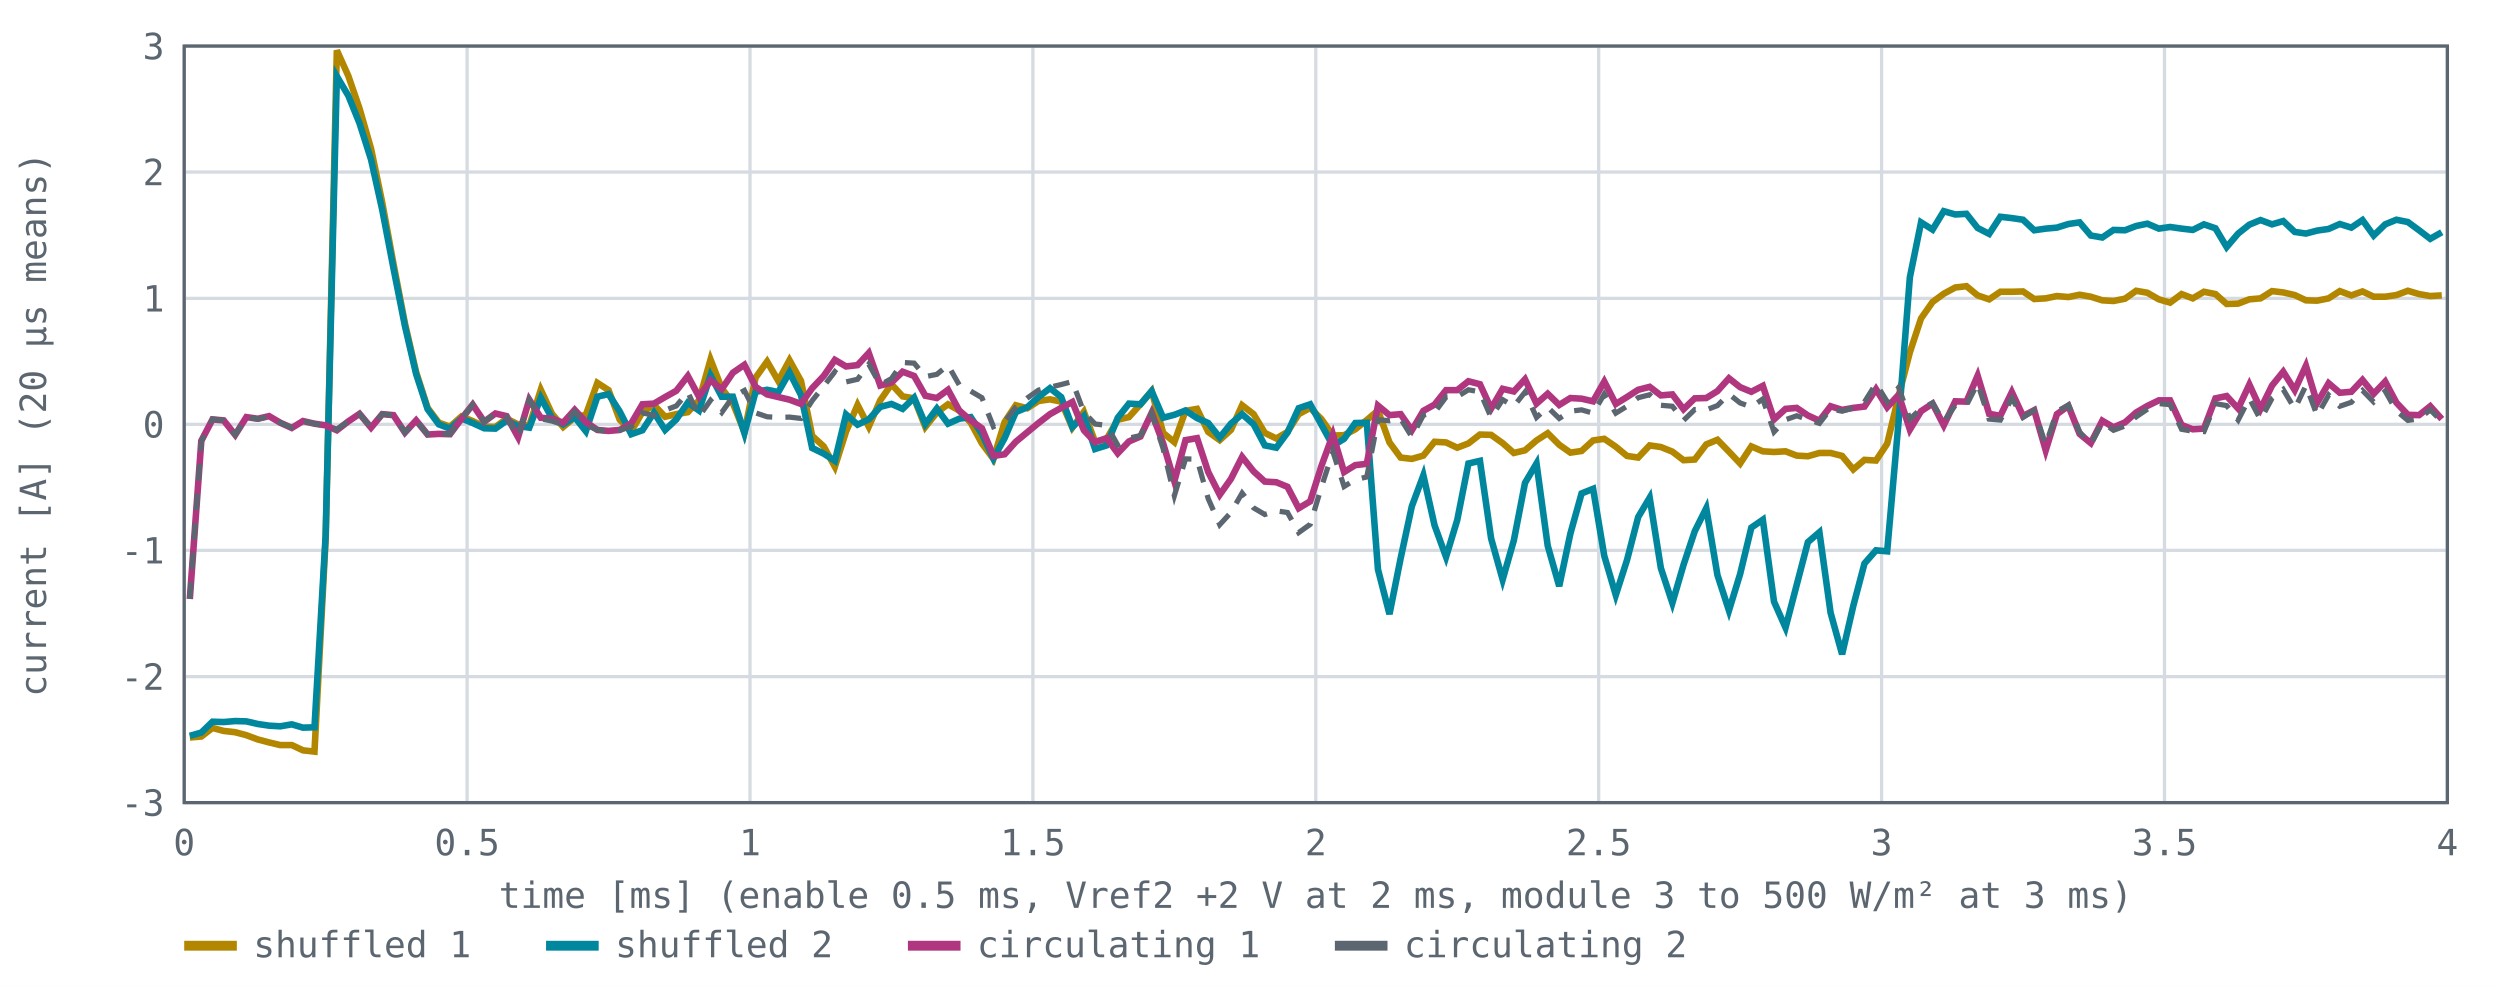
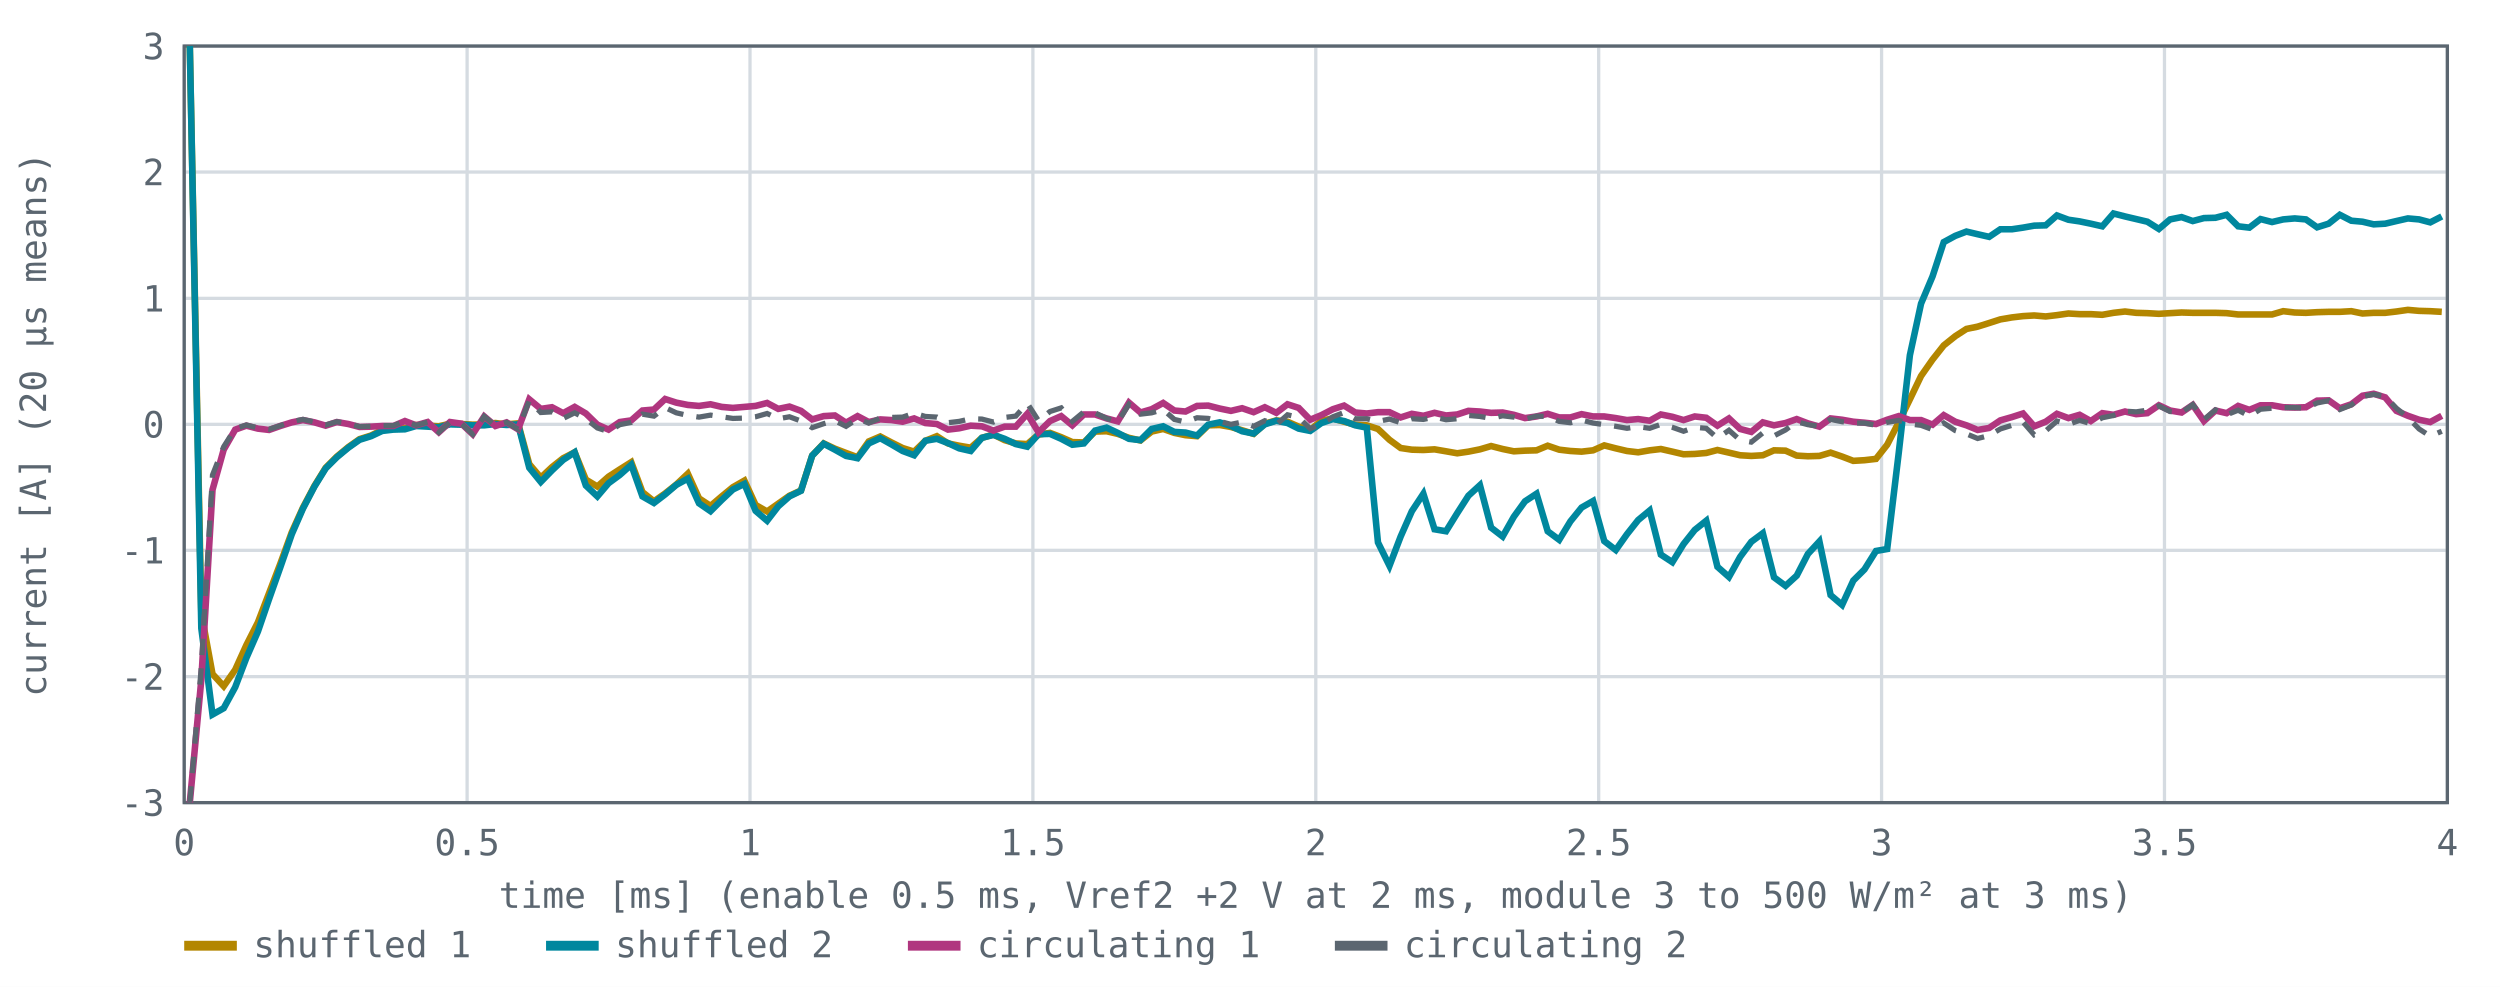
<svg xmlns="http://www.w3.org/2000/svg" viewBox="0 0 760 300" role="img" aria-label="current [A] (20 µs means) versus time">
  <style>.ax{stroke:#5b6670;fill:none}.grid{stroke:#d5dbe1;fill:none}.lbl{fill:#5b6670;font:11px monospace}.l1{stroke:#b38600;fill:none;stroke-width:2}.l2{stroke:#00879e;fill:none;stroke-width:2}.l3{stroke:#b0367f;fill:none;stroke-width:2}.l4{stroke:#5b6670;fill:none;stroke-width:1.6;stroke-dasharray:5 4}.ref{stroke:#0f6c8f;fill:none;stroke-dasharray:2 3}.k1{fill:#b38600}.k2{fill:#00879e}.k3{fill:#b0367f}.k4{fill:#5b6670}</style>
  <rect width="100%" height="100%" fill="#ffffff" />
  <line class="grid" x1="56" x2="744" y1="244.0" y2="244.0" />
  <text class="lbl" x="50" y="248.0" text-anchor="end">-3</text>
  <line class="grid" x1="56" x2="744" y1="205.7" y2="205.7" />
  <text class="lbl" x="50" y="209.7" text-anchor="end">-2</text>
  <line class="grid" x1="56" x2="744" y1="167.3" y2="167.3" />
  <text class="lbl" x="50" y="171.3" text-anchor="end">-1</text>
  <line class="grid" x1="56" x2="744" y1="129.0" y2="129.0" />
  <text class="lbl" x="50" y="133.0" text-anchor="end">0</text>
  <line class="grid" x1="56" x2="744" y1="90.7" y2="90.7" />
  <text class="lbl" x="50" y="94.7" text-anchor="end">1</text>
  <line class="grid" x1="56" x2="744" y1="52.3" y2="52.3" />
  <text class="lbl" x="50" y="56.3" text-anchor="end">2</text>
  <line class="grid" x1="56" x2="744" y1="14.0" y2="14.0" />
  <text class="lbl" x="50" y="18.0" text-anchor="end">3</text>
  <line class="grid" x1="56.0" x2="56.0" y1="14" y2="244" />
  <text class="lbl" x="56.0" y="260" text-anchor="middle">0</text>
  <line class="grid" x1="142.0" x2="142.0" y1="14" y2="244" />
  <text class="lbl" x="142.0" y="260" text-anchor="middle">0.5</text>
  <line class="grid" x1="228.0" x2="228.0" y1="14" y2="244" />
  <text class="lbl" x="228.0" y="260" text-anchor="middle">1</text>
  <line class="grid" x1="314.0" x2="314.0" y1="14" y2="244" />
  <text class="lbl" x="314.0" y="260" text-anchor="middle">1.5</text>
  <line class="grid" x1="400.0" x2="400.0" y1="14" y2="244" />
  <text class="lbl" x="400.0" y="260" text-anchor="middle">2</text>
  <line class="grid" x1="486.0" x2="486.0" y1="14" y2="244" />
  <text class="lbl" x="486.0" y="260" text-anchor="middle">2.5</text>
  <line class="grid" x1="572.0" x2="572.0" y1="14" y2="244" />
  <text class="lbl" x="572.0" y="260" text-anchor="middle">3</text>
  <line class="grid" x1="658.0" x2="658.0" y1="14" y2="244" />
  <text class="lbl" x="658.0" y="260" text-anchor="middle">3.5</text>
  <line class="grid" x1="744.0" x2="744.0" y1="14" y2="244" />
  <text class="lbl" x="744.0" y="260" text-anchor="middle">4</text>
  <rect class="ax" x="56" y="14" width="688" height="230" />
  <text class="lbl" x="400.0" y="276" text-anchor="middle">time [ms]   (enable 0.5 ms, Vref2 +2 V at 2 ms, module 3 to 500 W/m² at 3 ms)</text>
  <text class="lbl" x="14" y="129.0" text-anchor="middle" transform="rotate(-90 14 129.0)">current [A] (20 µs means)</text>
-   <polyline class="l1" points="57.7,224.2 61.2,223.9 64.6,221.3 68.0,222.2 71.5,222.6 74.9,223.5 78.4,224.8 81.8,225.7 85.2,226.5 88.7,226.5 92.1,228.1 95.6,228.5 99.0,163.8 102.4,15.3 105.9,23.1 109.3,33.0 112.8,45.2 116.2,61.6 119.6,80.1 123.1,98.3 126.5,113.1 130.0,124.0 133.4,128.5 136.8,129.7 140.3,126.6 143.7,128.0 147.2,129.7 150.6,129.8 154.0,127.3 157.5,129.0 160.9,129.4 164.4,118.5 167.8,125.8 171.2,129.8 174.7,126.9 178.1,126.1 181.6,116.4 185.0,118.6 188.4,127.6 191.9,131.1 195.3,125.3 198.8,123.1 202.2,126.7 205.6,125.9 209.1,125.3 212.5,121.7 216.0,109.3 219.4,118.0 222.8,122.6 226.3,131.3 229.7,114.8 233.2,109.9 236.6,115.8 240.0,109.5 243.5,115.8 246.9,132.5 250.4,135.7 253.8,141.9 257.2,131.2 260.7,123.1 264.1,129.7 267.6,121.7 271.0,116.8 274.4,120.5 277.9,121.1 281.3,129.8 284.8,125.4 288.2,122.9 291.6,124.8 295.1,128.5 298.5,134.8 302.0,139.5 305.4,128.3 308.8,123.2 312.3,124.1 315.7,121.9 319.2,121.4 322.6,122.1 326.0,130.0 329.5,125.2 332.9,134.3 336.4,133.5 339.8,127.6 343.2,126.8 346.7,122.9 350.1,118.9 353.6,131.6 357.0,134.4 360.4,124.9 363.9,124.3 367.3,131.3 370.8,133.8 374.2,130.7 377.6,123.2 381.1,125.9 384.5,131.6 388.0,133.3 391.4,131.3 394.8,125.9 398.3,124.0 401.7,127.4 405.2,132.4 408.6,132.3 412.0,130.5 415.5,127.7 418.9,124.8 422.4,134.5 425.8,139.1 429.2,139.5 432.7,138.5 436.1,134.3 439.6,134.5 443.0,136.1 446.4,134.8 449.9,132.1 453.3,132.2 456.8,134.7 460.2,137.7 463.6,136.9 467.1,133.9 470.5,131.7 474.0,135.2 477.4,137.6 480.8,137.1 484.3,133.9 487.7,133.4 491.2,135.8 494.6,138.6 498.0,139.1 501.5,135.4 504.9,135.9 508.4,137.3 511.8,139.9 515.2,139.7 518.7,135.1 522.1,133.7 525.6,137.3 529.0,140.9 532.4,135.7 535.9,137.2 539.3,137.4 542.8,137.2 546.2,138.5 549.6,138.7 553.1,137.7 556.5,137.7 560.0,138.6 563.4,142.7 566.8,139.8 570.3,140.0 573.7,134.9 577.2,120.3 580.6,107.1 584.0,96.8 587.5,91.8 590.9,89.3 594.4,87.4 597.8,87.0 601.2,89.8 604.7,91.0 608.1,88.7 611.6,88.7 615.0,88.6 618.4,90.9 621.9,90.7 625.3,90.0 628.8,90.3 632.2,89.6 635.6,90.2 639.1,91.3 642.5,91.5 646.0,90.8 649.4,88.4 652.8,89.0 656.3,91.0 659.7,92.0 663.2,89.4 666.6,90.7 670.0,88.7 673.5,89.4 676.9,92.4 680.4,92.3 683.8,91.0 687.2,90.7 690.7,88.5 694.1,88.9 697.6,89.7 701.0,91.3 704.4,91.4 707.9,90.7 711.3,88.5 714.8,89.8 718.2,88.6 721.6,90.2 725.1,90.2 728.5,89.7 732.0,88.4 735.4,89.4 738.8,90.0 742.3,89.8" />
+   <polyline class="l1" points="57.7,14.0 61.2,186.4 64.6,204.9 68.0,208.6 71.5,203.6 74.9,196.1 78.4,189.2 81.8,180.3 85.2,171.4 88.7,161.8 92.1,154.3 95.6,147.7 99.0,142.2 102.4,138.8 105.9,135.9 109.3,133.5 112.8,132.4 116.2,130.7 119.6,130.4 123.1,130.2 126.5,129.2 130.0,129.4 133.4,129.6 136.8,128.8 140.3,128.9 143.7,129.1 147.2,129.0 150.6,128.6 154.0,129.0 157.5,128.7 160.9,141.1 164.4,145.2 167.8,142.0 171.2,139.3 174.7,137.5 178.1,145.8 181.6,147.9 185.0,144.9 188.4,142.7 191.9,140.5 195.3,149.6 198.8,152.4 202.2,150.0 205.6,147.3 209.1,144.0 212.5,151.5 216.0,153.8 219.4,150.9 222.8,148.1 226.3,146.1 229.7,153.5 233.2,155.5 236.6,153.1 240.0,150.7 243.5,149.1 246.9,138.5 250.4,134.8 253.8,136.4 257.2,137.7 260.7,139.0 264.1,134.2 267.6,132.7 271.0,134.5 274.4,136.2 277.9,137.3 281.3,134.0 284.8,132.6 288.2,134.8 291.6,135.5 295.1,136.1 298.5,133.1 302.0,132.1 305.4,133.8 308.8,134.8 312.3,135.0 315.7,132.1 319.2,131.6 322.6,132.9 326.0,134.4 329.5,134.5 332.9,131.2 336.4,131.1 339.8,131.9 343.2,133.1 346.7,133.9 350.1,131.2 353.6,130.4 357.0,131.6 360.4,132.3 363.9,132.6 367.3,129.3 370.8,129.2 374.2,129.8 377.6,130.8 381.1,131.9 384.5,128.8 388.0,127.8 391.4,128.2 394.8,129.7 398.3,130.7 401.7,127.9 405.2,127.2 408.6,128.2 412.0,129.1 415.5,129.3 418.9,130.4 422.4,133.7 425.8,136.2 429.2,136.7 432.7,136.8 436.1,136.6 439.6,137.2 443.0,137.8 446.4,137.3 449.9,136.6 453.3,135.6 456.8,136.5 460.2,137.2 463.6,137.0 467.1,136.9 470.5,135.5 474.0,136.7 477.4,137.1 480.8,137.3 484.3,136.9 487.7,135.4 491.2,136.3 494.6,137.1 498.0,137.5 501.5,136.9 504.9,136.5 508.4,137.3 511.8,138.1 515.2,138.0 518.7,137.7 522.1,136.8 525.6,137.6 529.0,138.4 532.4,138.6 535.9,138.4 539.3,136.9 542.8,137.0 546.2,138.5 549.6,138.7 553.1,138.6 556.5,137.6 560.0,138.8 563.4,140.1 566.8,139.9 570.3,139.5 573.7,135.2 577.2,128.4 580.6,121.4 584.0,114.3 587.5,109.3 590.9,105.0 594.4,102.2 597.8,100.0 601.2,99.3 604.7,98.2 608.1,97.1 611.6,96.5 615.0,96.1 618.4,95.9 621.9,96.2 625.3,95.8 628.8,95.3 632.2,95.5 635.6,95.5 639.1,95.7 642.5,95.1 646.0,94.7 649.4,95.1 652.8,95.2 656.3,95.4 659.7,95.2 663.2,95.0 666.6,95.1 670.0,95.1 673.5,95.1 676.9,95.2 680.4,95.6 683.8,95.6 687.2,95.6 690.7,95.6 694.1,94.6 697.6,95.0 701.0,95.1 704.4,94.9 707.9,94.8 711.3,94.8 714.8,94.6 718.2,95.3 721.6,95.1 725.1,95.1 728.5,94.7 732.0,94.2 735.4,94.5 738.8,94.6 742.3,94.8" />
  <rect class="k1" x="56" y="286" width="16" height="3" />
  <text class="lbl" x="77" y="291">shuffled 1</text>
-   <polyline class="l2" points="57.7,223.7 61.2,222.7 64.6,219.4 68.0,219.5 71.5,219.2 74.9,219.3 78.4,220.1 81.8,220.6 85.2,220.8 88.7,220.2 92.1,221.2 95.6,221.1 99.0,162.7 102.4,23.2 105.9,29.1 109.3,37.5 112.8,48.5 116.2,63.8 119.6,81.5 123.1,99.1 126.5,113.7 130.0,124.4 133.4,129.0 136.8,130.3 140.3,127.2 143.7,128.6 147.2,130.2 150.6,130.3 154.0,127.9 157.5,129.5 160.9,130.0 164.4,120.9 167.8,127.1 171.2,129.0 174.7,126.8 178.1,131.1 181.6,120.6 185.0,119.8 188.4,125.1 191.9,132.0 195.3,130.8 198.8,125.4 202.2,130.7 205.6,127.5 209.1,122.4 212.5,124.8 216.0,114.1 219.4,120.6 222.8,120.6 226.3,131.7 229.7,119.1 233.2,118.5 236.6,119.2 240.0,113.2 243.5,120.1 246.9,136.2 250.4,137.9 253.8,140.1 257.2,126.0 260.7,129.1 264.1,127.5 267.6,123.7 271.0,122.8 274.4,124.3 277.9,120.9 281.3,128.9 284.8,124.2 288.2,128.8 291.6,127.3 295.1,126.8 298.5,131.9 302.0,139.4 305.4,133.2 308.8,125.3 312.3,123.8 315.7,120.7 319.2,118.0 322.6,120.7 326.0,129.8 329.5,126.4 332.9,136.5 336.4,135.4 339.8,127.0 343.2,122.7 346.7,122.9 350.1,118.9 353.6,127.0 357.0,126.1 360.4,124.8 363.9,127.1 367.3,128.6 370.8,133.0 374.2,128.8 377.6,125.9 381.1,129.0 384.5,135.4 388.0,136.1 391.4,131.5 394.8,124.1 398.3,122.9 401.7,129.1 405.2,135.5 408.6,133.4 412.0,128.6 415.5,128.5 418.9,173.1 422.4,186.7 425.8,169.7 429.2,153.9 432.7,144.5 436.1,159.7 439.6,169.3 443.0,158.1 446.4,140.9 449.9,140.1 453.3,163.7 456.8,176.2 460.2,164.3 463.6,146.8 467.1,140.9 470.5,165.9 474.0,178.2 477.4,162.2 480.8,150.0 484.3,148.6 487.7,169.0 491.2,180.9 494.6,170.3 498.0,157.2 501.5,151.3 504.9,172.7 508.4,183.3 511.8,171.7 515.2,161.5 518.7,154.5 522.1,174.8 525.6,185.6 529.0,174.5 532.4,160.4 535.9,158.0 539.3,182.9 542.8,190.8 546.2,177.8 549.6,164.8 553.1,161.8 556.5,186.3 560.0,198.9 563.4,184.2 566.8,171.3 570.3,167.3 573.7,167.6 577.2,127.8 580.6,84.3 584.0,67.6 587.5,69.8 590.9,64.2 594.4,65.2 597.8,65.0 601.2,69.3 604.7,71.1 608.1,65.9 611.6,66.3 615.0,66.8 618.4,70.0 621.9,69.5 625.3,69.2 628.8,68.1 632.2,67.6 635.6,71.6 639.1,72.2 642.5,69.9 646.0,70.0 649.4,68.7 652.8,68.0 656.3,69.5 659.7,69.0 663.2,69.5 666.6,69.9 670.0,68.2 673.5,69.4 676.9,75.1 680.4,71.0 683.8,68.3 687.2,66.9 690.7,68.2 694.1,67.2 697.6,70.5 701.0,71.0 704.4,70.1 707.9,69.6 711.3,68.1 714.8,69.2 718.2,66.9 721.6,71.6 725.1,68.2 728.5,66.8 732.0,67.5 735.4,70.0 738.8,72.6 742.3,70.6" />
+   <polyline class="l2" points="57.7,14.0 61.2,191.0 64.6,217.2 68.0,215.3 71.5,208.9 74.9,200.0 78.4,192.0 81.8,182.1 85.2,172.5 88.7,162.4 92.1,154.6 95.6,147.9 99.0,142.4 102.4,139.0 105.9,136.1 109.3,133.7 112.8,132.6 116.2,131.0 119.6,130.6 123.1,130.5 126.5,129.5 130.0,129.7 133.4,129.9 136.8,129.0 140.3,129.1 143.7,129.3 147.2,129.3 150.6,128.9 154.0,129.2 157.5,129.0 160.9,142.2 164.4,146.5 167.8,143.0 171.2,139.8 174.7,137.5 178.1,147.6 181.6,150.9 185.0,146.9 188.4,144.4 191.9,141.3 195.3,150.9 198.8,152.9 202.2,150.3 205.6,147.4 209.1,145.5 212.5,153.0 216.0,155.4 219.4,152.0 222.8,148.8 226.3,147.1 229.7,155.3 233.2,158.3 236.6,153.9 240.0,150.9 243.5,149.2 246.9,138.5 250.4,134.9 253.8,136.7 257.2,138.6 260.7,139.3 264.1,134.8 267.6,133.2 271.0,135.1 274.4,137.1 277.9,138.4 281.3,134.0 284.8,133.4 288.2,134.7 291.6,136.3 295.1,137.1 298.5,133.1 302.0,132.2 305.4,133.4 308.8,135.0 312.3,135.8 315.7,132.0 319.2,131.9 322.6,133.4 326.0,135.2 329.5,134.8 332.9,130.9 336.4,130.0 339.8,131.6 343.2,133.4 346.7,133.8 350.1,130.4 353.6,129.6 357.0,131.3 360.4,131.5 363.9,132.4 367.3,129.1 370.8,128.4 374.2,129.5 377.6,131.1 381.1,131.8 384.5,129.0 388.0,127.9 391.4,128.6 394.8,130.3 398.3,131.0 401.7,128.6 405.2,127.4 408.6,128.0 412.0,129.3 415.5,130.0 418.9,164.9 422.4,172.0 425.8,163.1 429.2,155.4 432.7,150.1 436.1,160.9 439.6,161.5 443.0,156.0 446.4,150.7 449.9,147.5 453.3,160.4 456.8,163.1 460.2,157.1 463.6,152.4 467.1,150.1 470.5,161.5 474.0,164.1 477.4,158.5 480.8,154.3 484.3,152.3 487.7,164.5 491.2,167.2 494.6,162.4 498.0,158.1 501.5,155.2 504.9,168.6 508.4,170.9 511.8,165.4 515.2,161.1 518.7,158.3 522.1,172.3 525.6,175.4 529.0,169.3 532.4,164.7 535.9,162.1 539.3,175.5 542.8,178.1 546.2,175.0 549.6,168.4 553.1,164.6 556.5,180.9 560.0,183.9 563.4,176.5 566.8,173.1 570.3,167.5 573.7,166.9 577.2,137.8 580.6,108.0 584.0,92.3 587.5,84.0 590.9,73.6 594.4,71.7 597.8,70.4 601.2,71.2 604.7,72.0 608.1,69.7 611.6,69.7 615.0,69.2 618.4,68.6 621.9,68.5 625.3,65.5 628.8,66.8 632.2,67.3 635.6,68.0 639.1,68.8 642.5,64.9 646.0,65.8 649.4,66.6 652.8,67.4 656.3,69.6 659.7,66.7 663.2,66.0 666.6,67.2 670.0,66.3 673.5,66.2 676.9,65.3 680.4,68.8 683.8,69.2 687.2,66.6 690.7,67.5 694.1,66.7 697.6,66.4 701.0,66.7 704.4,69.1 707.9,68.0 711.3,65.3 714.8,67.1 718.2,67.4 721.6,68.2 725.1,68.0 728.5,67.2 732.0,66.4 735.4,66.7 738.8,67.6 742.3,65.8" />
  <rect class="k2" x="166.0" y="286" width="16" height="3" />
  <text class="lbl" x="187.0" y="291">shuffled 2</text>
-   <polyline class="l3" points="57.7,182.1 61.2,134.0 64.6,127.5 68.0,127.8 71.5,132.2 74.9,126.8 78.4,127.3 81.8,126.5 85.2,128.5 88.7,130.1 92.1,128.0 95.6,128.8 99.0,129.3 102.4,130.8 105.9,128.1 109.3,125.8 112.8,130.0 116.2,125.9 119.6,126.2 123.1,131.5 126.5,127.8 130.0,132.1 133.4,131.9 136.8,132.0 140.3,127.3 143.7,123.0 147.2,128.2 150.6,125.7 154.0,126.5 157.5,132.9 160.9,121.5 164.4,127.0 167.8,127.3 171.2,128.5 174.7,124.6 178.1,128.3 181.6,130.7 185.0,131.0 188.4,130.7 191.9,128.7 195.3,122.9 198.8,122.7 202.2,120.7 205.6,118.8 209.1,114.3 212.5,120.6 216.0,115.6 219.4,118.3 222.8,113.3 226.3,110.9 229.7,117.6 233.2,119.9 236.6,120.7 240.0,121.5 243.5,122.8 246.9,118.0 250.4,114.3 253.8,109.4 257.2,111.4 260.7,111.0 264.1,107.3 267.6,117.2 271.0,116.3 274.4,113.0 277.9,114.3 281.3,120.3 284.8,121.0 288.2,118.5 291.6,124.8 295.1,127.8 298.5,130.2 302.0,138.6 305.4,138.1 308.8,134.3 312.3,131.4 315.7,128.6 319.2,125.9 322.6,124.0 326.0,122.2 329.5,130.8 332.9,134.4 336.4,133.2 339.8,137.8 343.2,134.2 346.7,132.7 350.1,125.5 353.6,134.8 357.0,146.3 360.4,133.8 363.9,133.2 367.3,143.5 370.8,150.4 374.2,145.6 377.6,138.9 381.1,143.3 384.5,146.4 388.0,146.6 391.4,148.0 394.8,154.5 398.3,152.4 401.7,141.7 405.2,132.1 408.6,143.5 412.0,141.4 415.5,141.0 418.9,123.3 422.4,126.2 425.8,125.9 429.2,130.8 432.7,124.9 436.1,123.0 439.6,118.6 443.0,118.6 446.4,115.9 449.9,116.8 453.3,124.2 456.8,118.2 460.2,119.0 463.6,115.3 467.1,122.7 470.5,119.7 474.0,123.1 477.4,121.0 480.8,121.2 484.3,122.0 487.7,116.0 491.2,122.8 494.6,120.7 498.0,118.5 501.5,117.6 504.9,120.2 508.4,119.9 511.8,124.4 515.2,121.1 518.7,121.0 522.1,118.9 525.6,115.0 529.0,117.7 532.4,119.1 535.9,117.3 539.3,127.5 542.8,124.3 546.2,124.0 549.6,126.3 553.1,127.9 556.5,123.5 560.0,124.6 563.4,124.0 566.8,123.6 570.3,118.3 573.7,123.8 577.2,120.0 580.6,130.6 584.0,125.0 587.5,122.7 590.9,129.3 594.4,122.0 597.8,122.1 601.2,114.2 604.7,125.8 608.1,126.4 611.6,119.2 615.0,126.5 618.4,124.7 621.9,136.9 625.3,125.9 628.8,123.4 632.2,131.9 635.6,134.7 639.1,127.9 642.5,129.9 646.0,128.4 649.4,125.4 652.8,123.4 656.3,121.7 659.7,121.7 663.2,129.2 666.6,130.5 670.0,130.3 673.5,121.1 676.9,120.4 680.4,124.2 683.8,116.9 687.2,124.3 690.7,117.2 694.1,113.0 697.6,118.6 701.0,111.2 704.4,122.5 707.9,116.5 711.3,119.4 714.8,119.1 718.2,115.5 721.6,119.7 725.1,116.0 728.5,122.4 732.0,126.1 735.4,126.2 738.8,123.5 742.3,127.4" />
+   <polyline class="l3" points="57.7,244.0 61.2,206.6 64.6,148.9 68.0,136.7 71.5,130.6 74.9,129.4 78.4,130.3 81.8,130.7 85.2,129.5 88.7,128.4 92.1,127.7 95.6,128.4 99.0,129.4 102.4,128.3 105.9,128.9 109.3,129.8 112.8,129.7 116.2,129.5 119.6,129.5 123.1,128.0 126.5,129.3 130.0,128.3 133.4,131.4 136.8,128.3 140.3,128.8 143.7,132.0 147.2,126.6 150.6,129.5 154.0,128.4 157.5,130.5 160.9,121.4 164.4,124.3 167.8,123.8 171.2,125.6 174.7,123.7 178.1,125.7 181.6,129.1 185.0,130.6 188.4,128.3 191.9,127.8 195.3,124.8 198.8,124.5 202.2,121.3 205.6,122.4 209.1,123.1 212.5,123.4 216.0,122.9 219.4,123.7 222.8,124.0 226.3,123.7 229.7,123.4 233.2,122.5 236.6,124.3 240.0,123.6 243.5,124.9 246.9,127.5 250.4,126.5 253.8,126.3 257.2,128.5 260.7,126.5 264.1,128.3 267.6,127.5 271.0,127.7 274.4,128.2 277.9,127.2 281.3,128.6 284.8,128.9 288.2,130.6 291.6,130.2 295.1,129.4 298.5,129.6 302.0,130.9 305.4,129.7 308.8,129.7 312.3,125.8 315.7,131.4 319.2,128.0 322.6,126.5 326.0,129.3 329.5,126.0 332.9,126.0 336.4,127.2 339.8,128.1 343.2,122.4 346.7,125.4 350.1,124.4 353.6,122.5 357.0,124.8 360.4,125.1 363.9,123.4 367.3,123.3 370.8,124.2 374.2,124.9 377.6,124.1 381.1,125.3 384.5,123.8 388.0,125.5 391.4,122.9 394.8,124.0 398.3,127.6 401.7,126.2 405.2,124.4 408.6,123.3 412.0,125.4 415.5,125.7 418.9,125.3 422.4,125.3 425.8,126.9 429.2,125.8 432.7,126.4 436.1,125.5 439.6,126.3 443.0,126.0 446.4,124.9 449.9,125.1 453.3,125.5 456.8,125.4 460.2,126.1 463.6,127.1 467.1,126.6 470.5,125.8 474.0,126.9 477.4,126.9 480.8,125.9 484.3,126.6 487.7,126.6 491.2,127.1 494.6,127.7 498.0,127.4 501.5,127.9 504.9,126.0 508.4,126.7 511.8,127.7 515.2,126.6 518.7,127.0 522.1,129.4 525.6,127.2 529.0,130.4 532.4,131.3 535.9,128.4 539.3,129.3 542.8,128.6 546.2,127.4 549.6,128.7 553.1,129.7 556.5,127.2 560.0,127.6 563.4,128.2 566.8,128.5 570.3,128.9 573.7,127.6 577.2,126.5 580.6,127.7 584.0,127.7 587.5,129.1 590.9,126.2 594.4,128.2 597.8,129.3 601.2,130.7 604.7,130.1 608.1,127.8 611.6,126.8 615.0,125.7 618.4,129.6 621.9,128.2 625.3,125.8 628.8,127.1 632.2,126.1 635.6,128.0 639.1,125.6 642.5,126.1 646.0,125.1 649.4,125.9 652.8,125.6 656.3,123.2 659.7,124.8 663.2,125.4 666.6,123.1 670.0,128.0 673.5,124.8 676.9,125.6 680.4,123.4 683.8,124.6 687.2,123.2 690.7,123.2 694.1,123.8 697.6,123.9 701.0,123.8 704.4,121.8 707.9,121.7 711.3,124.1 714.8,122.9 718.2,120.3 721.6,119.7 725.1,120.8 728.5,124.9 732.0,126.4 735.4,127.6 738.8,128.3 742.3,126.4" />
  <rect class="k3" x="276.0" y="286" width="16" height="3" />
  <text class="lbl" x="297.0" y="291">circulating 1</text>
-   <polyline class="l4" points="57.7,182.0 61.2,134.2 64.6,127.4 68.0,127.8 71.5,132.2 74.9,126.9 78.4,127.4 81.8,126.6 85.2,128.5 88.7,130.0 92.1,128.0 95.6,128.8 99.0,129.5 102.4,130.5 105.9,128.1 109.3,125.9 112.8,129.9 116.2,125.9 119.6,126.2 123.1,131.5 126.5,127.8 130.0,132.1 133.4,131.9 136.8,132.0 140.3,127.3 143.7,123.0 147.2,128.2 150.6,125.7 154.0,126.6 157.5,132.9 160.9,121.6 164.4,127.3 167.8,128.0 171.2,129.1 174.7,125.1 178.1,129.2 181.6,130.7 185.0,131.2 188.4,130.8 191.9,129.7 195.3,125.5 198.8,126.3 202.2,124.7 205.6,123.4 209.1,119.2 212.5,126.6 216.0,121.7 219.4,125.4 222.8,120.6 226.3,118.7 229.7,125.5 233.2,126.7 236.6,126.9 240.0,126.8 243.5,127.2 246.9,121.8 250.4,117.4 253.8,113.0 257.2,116.1 260.7,115.3 264.1,110.7 267.6,117.0 271.0,115.1 274.4,110.2 277.9,110.4 281.3,114.5 284.8,113.8 288.2,111.0 291.6,117.0 295.1,118.9 298.5,120.9 302.0,129.7 305.4,128.2 308.8,123.8 312.3,121.0 315.7,118.6 319.2,117.7 322.6,116.9 326.0,116.0 329.5,125.3 332.9,128.9 336.4,129.3 339.8,135.3 343.2,133.2 346.7,132.4 350.1,125.6 353.6,136.4 357.0,150.7 360.4,139.5 363.9,139.6 367.3,151.6 370.8,159.5 374.2,155.8 377.6,149.9 381.1,154.4 384.5,156.4 388.0,155.3 391.4,155.8 394.8,161.9 398.3,159.4 401.7,148.1 405.2,137.3 408.6,147.9 412.0,145.8 415.5,145.0 418.9,127.6 422.4,127.9 425.8,127.3 429.2,132.8 432.7,126.2 436.1,125.4 439.6,120.7 443.0,120.6 446.4,118.5 449.9,119.1 453.3,126.9 456.8,121.5 460.2,123.5 463.6,119.2 467.1,126.9 470.5,123.8 474.0,127.2 477.4,125.0 480.8,124.6 484.3,125.6 487.7,119.8 491.2,125.6 494.6,123.5 498.0,120.9 501.5,120.0 504.9,123.2 508.4,123.5 511.8,127.8 515.2,124.5 518.7,124.6 522.1,123.3 525.6,119.8 529.0,122.5 532.4,123.7 535.9,121.3 539.3,131.3 542.8,127.6 546.2,126.4 549.6,127.5 553.1,128.7 556.5,124.3 560.0,125.0 563.4,124.0 566.8,122.2 570.3,116.6 573.7,122.1 577.2,117.8 580.6,127.4 584.0,124.2 587.5,122.5 590.9,128.2 594.4,123.2 597.8,123.2 601.2,116.5 604.7,127.4 608.1,127.7 611.6,121.1 615.0,126.9 618.4,124.7 621.9,135.2 625.3,125.1 628.8,123.1 632.2,131.3 635.6,135.1 639.1,128.4 642.5,130.8 646.0,129.5 649.4,126.7 652.8,124.4 656.3,122.7 659.7,123.0 663.2,130.5 666.6,131.1 670.0,131.2 673.5,122.7 676.9,123.3 680.4,127.7 683.8,121.1 687.2,127.6 690.7,121.1 694.1,118.4 697.6,124.3 701.0,117.2 704.4,126.3 707.9,120.1 711.3,123.5 714.8,122.3 718.2,118.7 721.6,122.2 725.1,118.9 728.5,124.9 732.0,127.8 735.4,127.3 738.8,124.6 742.3,128.1" />
+   <polyline class="l4" points="57.7,244.0 61.2,202.8 64.6,144.4 68.0,135.8 71.5,130.3 74.9,129.2 78.4,130.1 81.8,130.5 85.2,129.4 88.7,128.2 92.1,127.5 95.6,128.3 99.0,129.2 102.4,128.2 105.9,128.8 109.3,129.7 112.8,129.6 116.2,129.4 119.6,129.4 123.1,128.0 126.5,129.3 130.0,128.3 133.4,131.4 136.8,128.3 140.3,128.8 143.7,132.0 147.2,126.6 150.6,129.4 154.0,128.4 157.5,130.5 160.9,121.8 164.4,125.4 167.8,125.2 171.2,127.2 174.7,125.5 178.1,127.3 181.6,130.1 185.0,131.2 188.4,129.1 191.9,128.4 195.3,125.9 198.8,126.5 202.2,123.9 205.6,125.5 209.1,126.3 212.5,126.8 216.0,126.2 219.4,126.7 222.8,127.2 226.3,127.1 229.7,126.7 233.2,125.7 236.6,127.3 240.0,126.7 243.5,128.0 246.9,130.0 250.4,128.8 253.8,127.9 257.2,129.6 260.7,127.3 264.1,128.6 267.6,127.1 271.0,126.9 274.4,126.8 277.9,125.6 281.3,126.6 284.8,126.8 288.2,128.5 291.6,128.1 295.1,127.3 298.5,127.4 302.0,128.3 305.4,126.9 308.8,126.5 312.3,122.6 315.7,127.9 319.2,125.1 322.6,124.0 326.0,128.1 329.5,125.2 332.9,125.5 336.4,127.2 339.8,128.3 343.2,122.9 346.7,125.9 350.1,125.5 353.6,124.5 357.0,127.5 360.4,128.3 363.9,127.0 367.3,127.2 370.8,128.1 374.2,129.0 377.6,128.3 381.1,129.6 384.5,127.9 388.0,129.1 391.4,126.1 394.8,126.9 398.3,130.3 401.7,128.9 405.2,126.7 408.6,125.4 412.0,127.3 415.5,127.3 418.9,128.1 422.4,127.4 425.8,128.5 429.2,127.3 432.7,127.5 436.1,126.8 439.6,127.6 443.0,127.3 446.4,126.3 449.9,126.6 453.3,127.2 456.8,126.4 460.2,126.8 463.6,127.4 467.1,126.5 470.5,126.6 474.0,128.1 477.4,128.5 480.8,127.7 484.3,128.6 487.7,129.1 491.2,129.6 494.6,130.2 498.0,129.7 501.5,130.2 504.9,129.0 508.4,129.9 511.8,131.1 515.2,129.9 518.7,130.2 522.1,133.2 525.6,130.8 529.0,133.8 532.4,134.4 535.9,131.6 539.3,132.5 542.8,130.7 546.2,128.2 549.6,129.1 553.1,129.6 556.5,127.5 560.0,128.2 563.4,128.6 566.8,128.6 570.3,129.3 573.7,128.4 577.2,127.8 580.6,128.9 584.0,129.3 587.5,130.6 590.9,128.6 594.4,130.9 597.8,131.9 601.2,133.3 604.7,132.4 608.1,130.4 611.6,129.3 615.0,128.3 618.4,132.2 621.9,131.0 625.3,128.0 628.8,129.0 632.2,127.8 635.6,128.8 639.1,127.0 642.5,126.3 646.0,125.0 649.4,125.2 652.8,124.7 656.3,123.4 659.7,125.1 663.2,125.4 666.6,123.0 670.0,127.5 673.5,124.6 676.9,126.1 680.4,124.7 683.8,126.5 687.2,124.4 690.7,124.1 694.1,123.9 697.6,123.9 701.0,124.1 704.4,122.5 707.9,121.8 711.3,124.5 714.8,123.1 718.2,120.5 721.6,119.9 725.1,120.5 728.5,124.1 732.0,126.9 735.4,130.4 738.8,132.6 742.3,131.1" />
  <rect class="k4" x="405.8" y="286" width="16" height="3" />
  <text class="lbl" x="426.8" y="291">circulating 2</text>
</svg>
